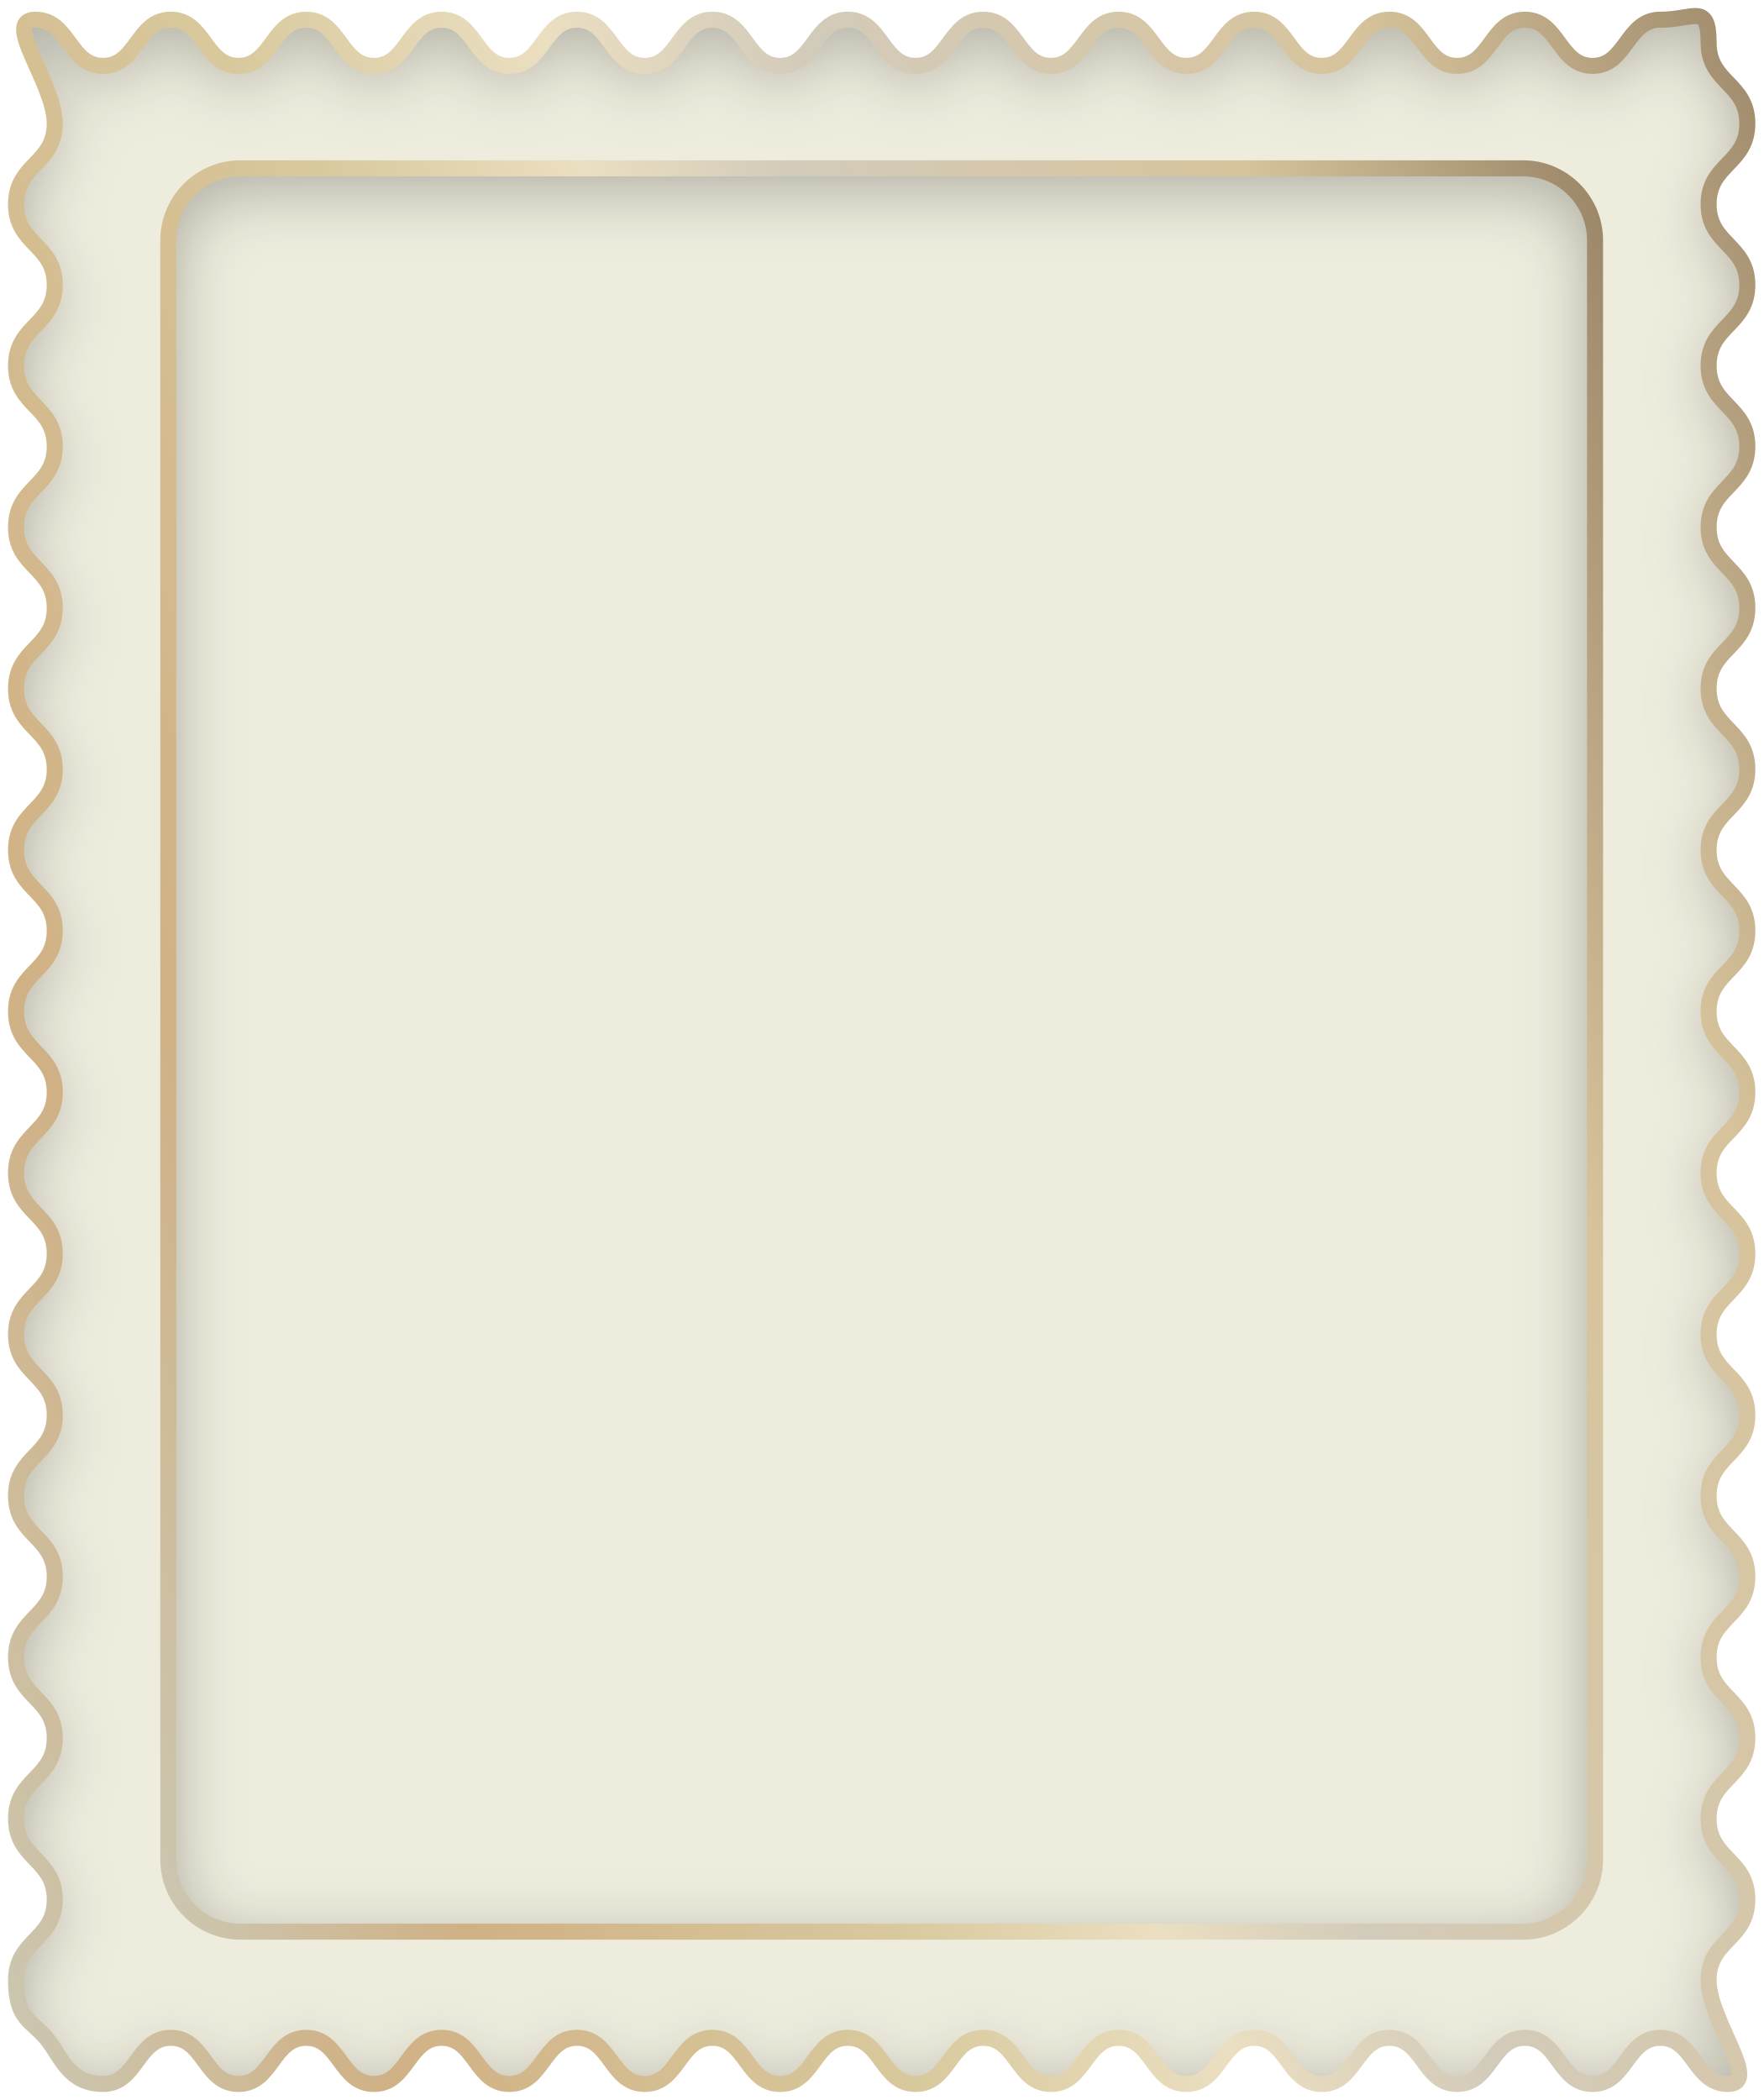
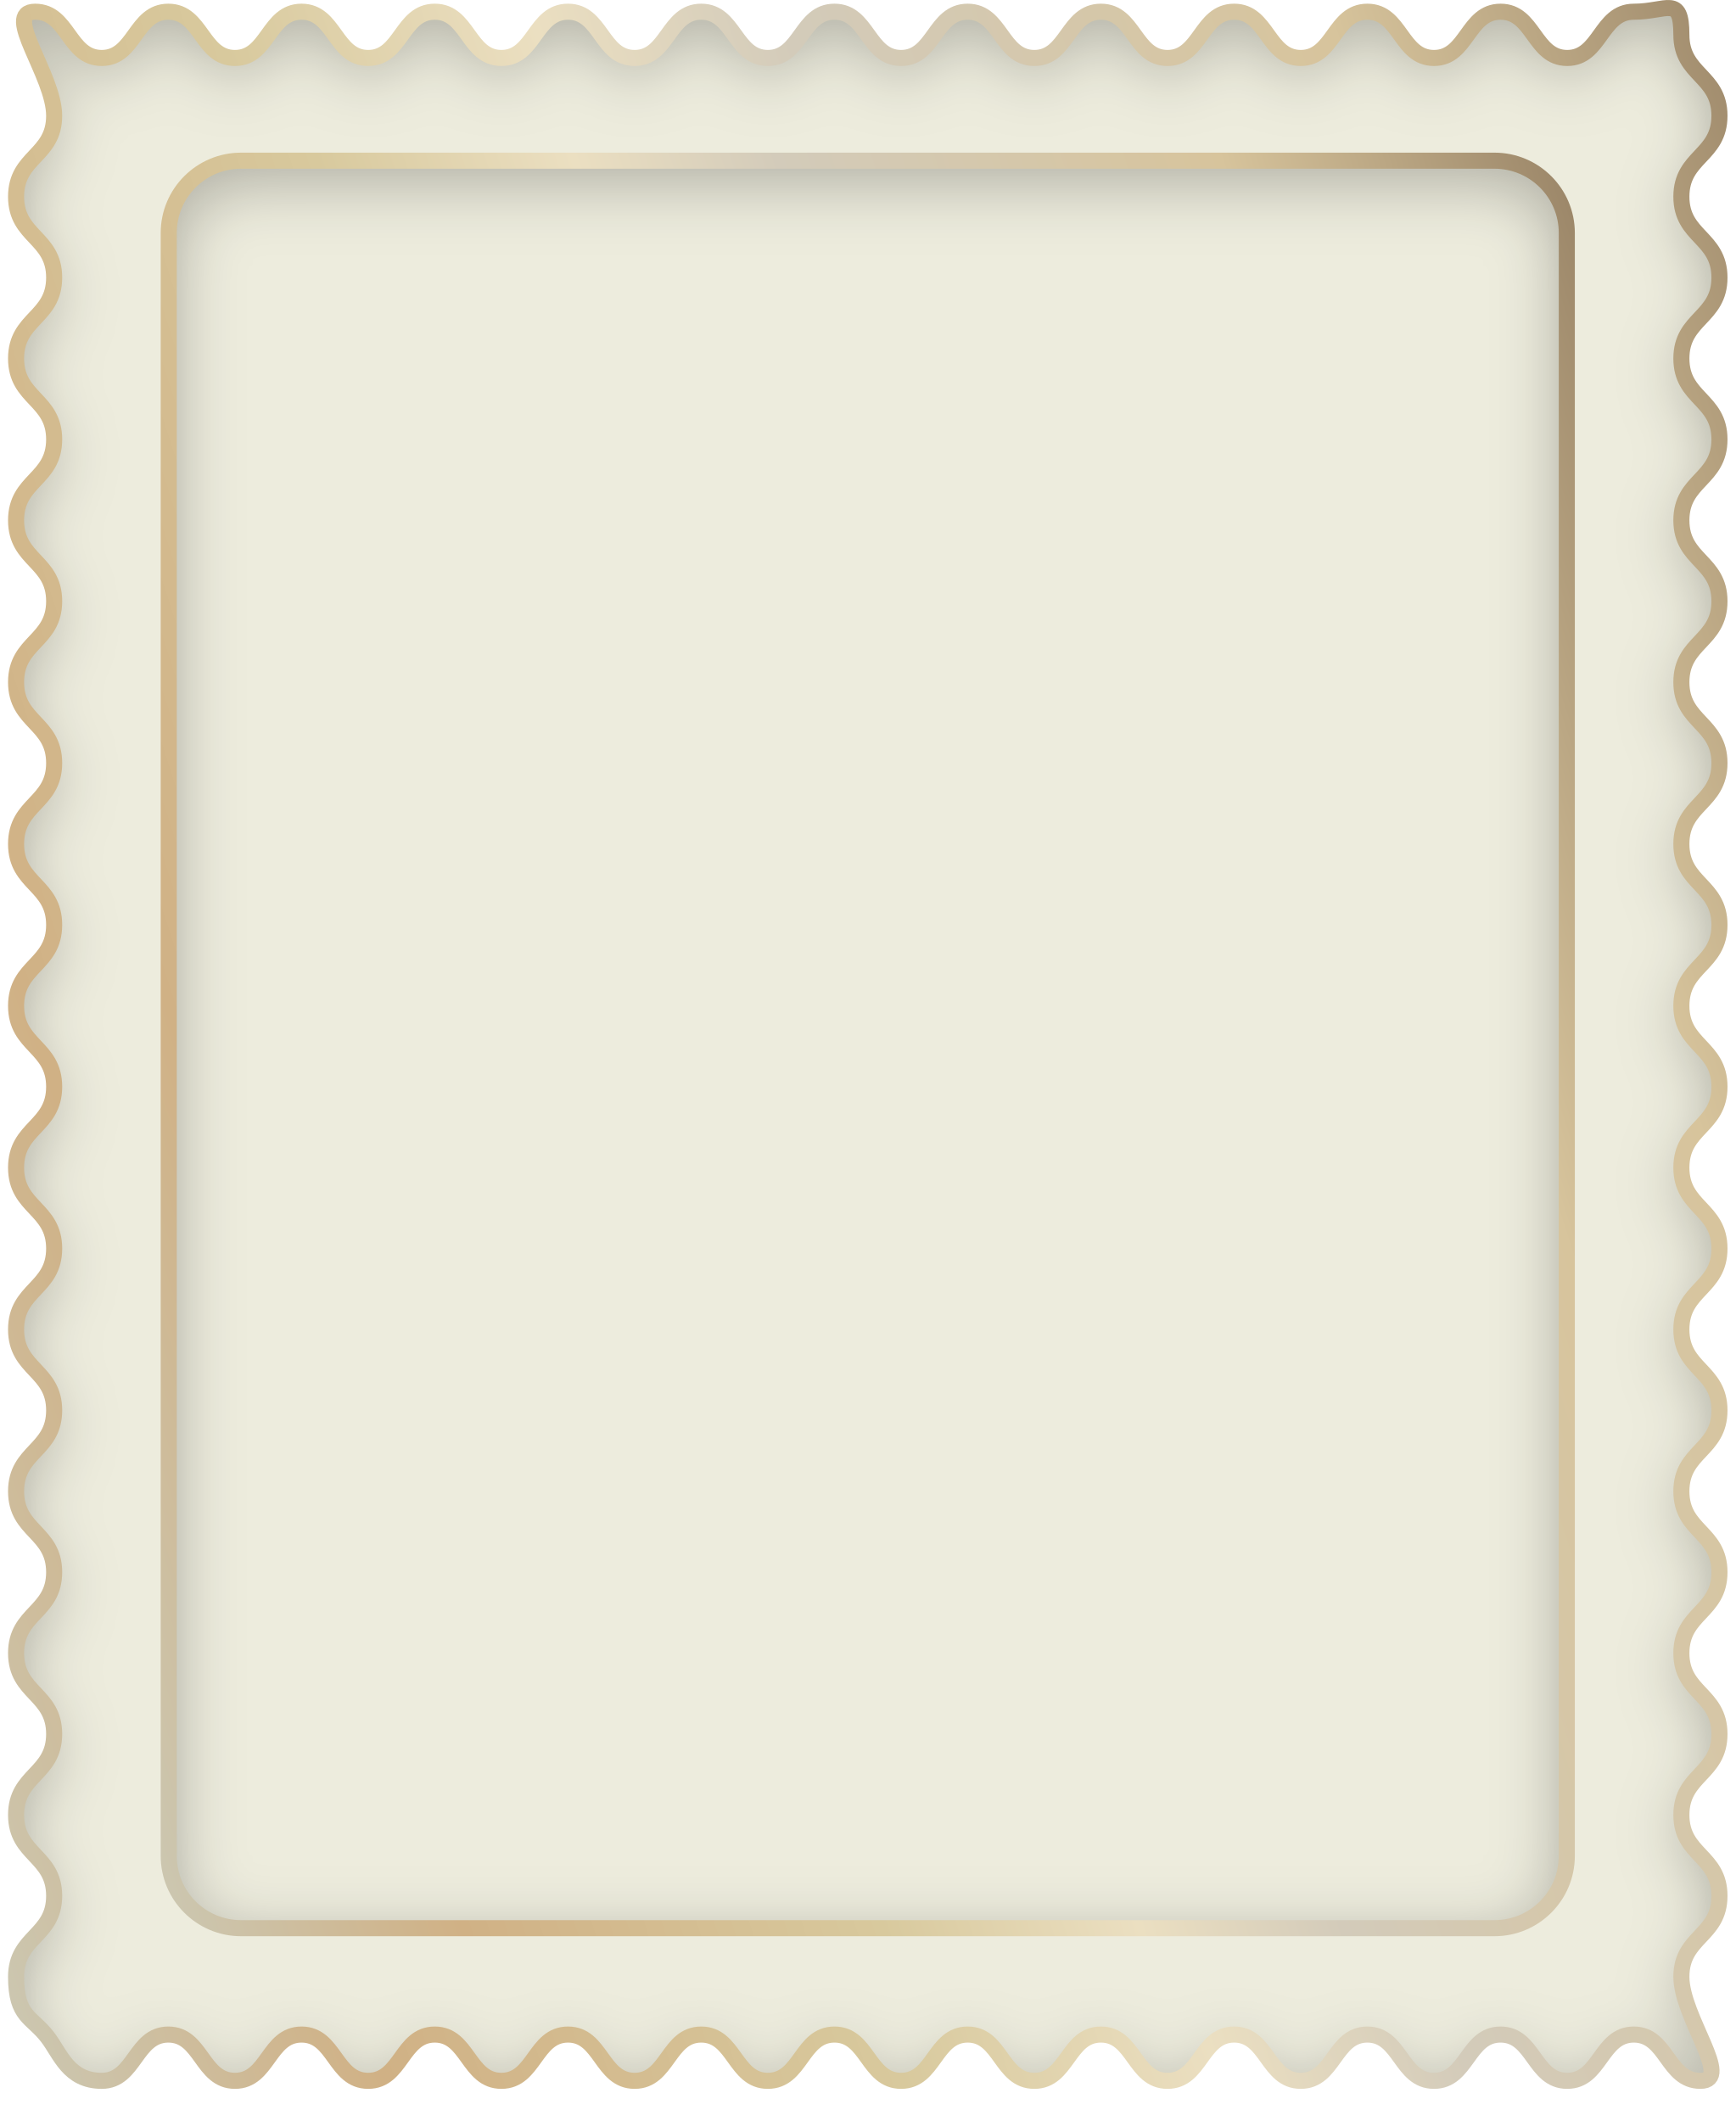
- <svg xmlns="http://www.w3.org/2000/svg" width="110" height="131" viewBox="0 0 110 131" fill="none">
+ <svg xmlns="http://www.w3.org/2000/svg" width="108" height="132" viewBox="0 0 108 132" fill="none">
  <g filter="url(#filter0_i_3613_2298)">
-     <path fill-rule="evenodd" clip-rule="evenodd" d="M3 127.282C2 126 1 126.043 1 123.525C1 121.007 3.415 121.007 3.415 118.489C3.415 115.971 1 115.971 1 113.453C1 110.936 3.415 110.936 3.415 108.418C3.415 105.9 1 105.9 1 103.382C1 100.864 3.415 100.864 3.415 98.347C3.415 95.829 1 95.829 1 93.311C1 90.793 3.415 90.793 3.415 88.275C3.415 85.757 1 85.757 1 83.24C1 80.722 3.415 80.722 3.415 78.204C3.415 75.686 1 75.686 1 73.168C1 70.65 3.415 70.65 3.415 68.133C3.415 65.615 1 65.615 1 63.097C1 60.579 3.415 60.579 3.415 58.061C3.415 55.543 1 55.543 1 53.026C1 50.508 3.415 50.508 3.415 47.99C3.415 45.472 1 45.472 1 42.954C1 40.437 3.415 40.437 3.415 37.919C3.415 35.401 1 35.401 1 32.883C1 30.365 3.415 30.365 3.415 27.847C3.415 25.329 1 25.329 1 22.812C1 20.294 3.415 20.294 3.415 17.776C3.415 15.258 1 15.258 1 12.74C1 10.223 3.415 10.223 3.415 7.705C3.415 5.187 0.096 1.229 2.207 1.229C4.319 1.229 4.319 4.109 6.431 4.109C8.543 4.109 8.543 1.229 10.654 1.229C12.766 1.229 12.766 4.109 14.878 4.109C16.989 4.109 16.989 1.229 19.101 1.229C21.213 1.229 21.213 4.109 23.325 4.109C25.436 4.109 25.436 1.229 27.548 1.229C29.66 1.229 29.66 4.109 31.771 4.109C33.883 4.109 33.883 1.229 35.995 1.229C38.106 1.229 38.106 4.109 40.218 4.109C42.33 4.109 42.33 1.229 44.441 1.229C46.553 1.229 46.553 4.109 48.665 4.109C50.777 4.109 50.777 1.229 52.888 1.229C55 1.229 55 4.109 57.112 4.109C59.223 4.109 59.223 1.229 61.335 1.229C63.447 1.229 63.447 4.109 65.558 4.109C67.67 4.109 67.67 1.229 69.782 1.229C71.894 1.229 71.894 4.109 74.005 4.109C76.117 4.109 76.117 1.229 78.229 1.229C80.34 1.229 80.34 4.109 82.452 4.109C84.564 4.109 84.564 1.229 86.675 1.229C88.787 1.229 88.787 4.109 90.899 4.109C93.011 4.109 93.011 1.229 95.122 1.229C97.234 1.229 97.234 4.109 99.346 4.109C101.457 4.109 101.457 1.229 103.569 1.229C105.681 1.229 106.585 0.151 106.585 2.669C106.585 5.187 109 5.187 109 7.705C109 10.223 106.585 10.223 106.585 12.74C106.585 15.258 109 15.258 109 17.776C109 20.294 106.585 20.294 106.585 22.812C106.585 25.329 109 25.329 109 27.847C109 30.365 106.585 30.365 106.585 32.883C106.585 35.401 109 35.401 109 37.919C109 40.437 106.585 40.437 106.585 42.954C106.585 45.472 109 45.472 109 47.99C109 50.508 106.585 50.508 106.585 53.026C106.585 55.543 109 55.543 109 58.061C109 60.579 106.585 60.579 106.585 63.097C106.585 65.615 109 65.615 109 68.133C109 70.65 106.585 70.65 106.585 73.168C106.585 75.686 109 75.686 109 78.204C109 80.722 106.585 80.722 106.585 83.24C106.585 85.757 109 85.757 109 88.275C109 90.793 106.585 90.793 106.585 93.311C106.585 95.829 109 95.829 109 98.347C109 100.864 106.585 100.864 106.585 103.382C106.585 105.9 109 105.9 109 108.418C109 110.936 106.585 110.936 106.585 113.453C106.585 115.971 109 115.971 109 118.489C109 121.007 106.585 121.007 106.585 123.525C106.585 126.043 109.904 130 107.793 130C105.681 130 105.681 127.121 103.569 127.121C101.457 127.121 101.457 130 99.346 130C97.234 130 97.234 127.121 95.122 127.121C93.011 127.121 93.011 130 90.899 130C88.787 130 88.787 127.121 86.675 127.121C84.564 127.121 84.564 130 82.452 130C80.34 130 80.34 127.121 78.229 127.121C76.117 127.121 76.117 130 74.005 130C71.894 130 71.894 127.121 69.782 127.121C67.67 127.121 67.67 130 65.558 130C63.447 130 63.447 127.121 61.335 127.121C59.223 127.121 59.223 130 57.112 130C55 130 55 127.121 52.888 127.121C50.777 127.121 50.777 130 48.665 130C46.553 130 46.553 127.121 44.441 127.121C42.33 127.121 42.33 130 40.218 130C38.106 130 38.106 127.121 35.995 127.121C33.883 127.121 33.883 130 31.771 130C29.66 130 29.66 127.121 27.548 127.121C25.436 127.121 25.436 130 23.325 130C21.213 130 21.213 127.121 19.101 127.121C16.989 127.121 16.989 130 14.878 130C12.766 130 12.766 127.121 10.654 127.121C8.543 127.121 8.543 130 6.431 130C4.319 130 3.812 128.323 3 127.282Z" fill="#EDECDD" />
+     <path fill-rule="evenodd" clip-rule="evenodd" d="M2.963 126.782C1.981 125.5 1 125.542 1 123.024C1 120.507 3.37 120.507 3.37 117.989C3.37 115.471 1 115.471 1 112.953C1 110.435 3.37 110.435 3.37 107.917C3.37 105.4 1 105.4 1 102.882C1 100.364 3.37 100.364 3.37 97.846C3.37 95.328 1 95.328 1 92.811C1 90.293 3.37 90.293 3.37 87.775C3.37 85.257 1 85.257 1 82.739C1 80.221 3.37 80.221 3.37 77.704C3.37 75.186 1 75.186 1 72.668C1 70.15 3.37 70.15 3.37 67.632C3.37 65.114 1 65.114 1 62.597C1 60.079 3.37 60.079 3.37 57.561C3.37 55.043 1 55.043 1 52.525C1 50.008 3.37 50.008 3.37 47.49C3.37 44.972 1 44.972 1 42.454C1 39.936 3.37 39.936 3.37 37.418C3.37 34.901 1 34.901 1 32.383C1 29.865 3.37 29.865 3.37 27.347C3.37 24.829 1 24.829 1 22.311C1 19.794 3.37 19.794 3.37 17.276C3.37 14.758 1 14.758 1 12.24C1 9.722 3.37 9.722 3.37 7.204C3.37 4.687 0.112 0.729 2.185 0.729C4.258 0.729 4.258 3.608 6.33 3.608C8.403 3.608 8.403 0.729 10.476 0.729C12.548 0.729 12.548 3.608 14.621 3.608C16.693 3.608 16.693 0.729 18.766 0.729C20.838 0.729 20.838 3.608 22.911 3.608C24.984 3.608 24.984 0.729 27.056 0.729C29.129 0.729 29.129 3.608 31.201 3.608C33.274 3.608 33.274 0.729 35.347 0.729C37.419 0.729 37.419 3.608 39.492 3.608C41.564 3.608 41.564 0.729 43.637 0.729C45.71 0.729 45.71 3.608 47.782 3.608C49.855 3.608 49.855 0.729 51.927 0.729C54 0.729 54 3.608 56.073 3.608C58.145 3.608 58.145 0.729 60.218 0.729C62.29 0.729 62.29 3.608 64.363 3.608C66.436 3.608 66.436 0.729 68.508 0.729C70.581 0.729 70.581 3.608 72.653 3.608C74.726 3.608 74.726 0.729 76.799 0.729C78.871 0.729 78.871 3.608 80.944 3.608C83.016 3.608 83.016 0.729 85.089 0.729C87.162 0.729 87.162 3.608 89.234 3.608C91.307 3.608 91.307 0.729 93.379 0.729C95.452 0.729 95.452 3.608 97.525 3.608C99.597 3.608 99.597 0.729 101.67 0.729C103.742 0.729 104.63 -0.349 104.63 2.169C104.63 4.687 107 4.687 107 7.204C107 9.722 104.63 9.722 104.63 12.24C104.63 14.758 107 14.758 107 17.276C107 19.794 104.63 19.794 104.63 22.311C104.63 24.829 107 24.829 107 27.347C107 29.865 104.63 29.865 104.63 32.383C104.63 34.901 107 34.901 107 37.418C107 39.936 104.63 39.936 104.63 42.454C104.63 44.972 107 44.972 107 47.49C107 50.008 104.63 50.008 104.63 52.525C104.63 55.043 107 55.043 107 57.561C107 60.079 104.63 60.079 104.63 62.597C104.63 65.114 107 65.114 107 67.632C107 70.15 104.63 70.15 104.63 72.668C104.63 75.186 107 75.186 107 77.704C107 80.221 104.63 80.221 104.63 82.739C104.63 85.257 107 85.257 107 87.775C107 90.293 104.63 90.293 104.63 92.811C104.63 95.328 107 95.328 107 97.846C107 100.364 104.63 100.364 104.63 102.882C104.63 105.4 107 105.4 107 107.917C107 110.435 104.63 110.435 104.63 112.953C104.63 115.471 107 115.471 107 117.989C107 120.507 104.63 120.507 104.63 123.024C104.63 125.542 107.888 129.5 105.815 129.5C103.742 129.5 103.742 126.62 101.67 126.62C99.597 126.62 99.597 129.5 97.525 129.5C95.452 129.5 95.452 126.62 93.379 126.62C91.307 126.62 91.307 129.5 89.234 129.5C87.162 129.5 87.162 126.62 85.089 126.62C83.016 126.62 83.016 129.5 80.944 129.5C78.871 129.5 78.871 126.62 76.799 126.62C74.726 126.62 74.726 129.5 72.653 129.5C70.581 129.5 70.581 126.62 68.508 126.62C66.436 126.62 66.436 129.5 64.363 129.5C62.29 129.5 62.29 126.62 60.218 126.62C58.145 126.62 58.145 129.5 56.073 129.5C54 129.5 54 126.62 51.927 126.62C49.855 126.62 49.855 129.5 47.782 129.5C45.71 129.5 45.71 126.62 43.637 126.62C41.564 126.62 41.564 129.5 39.492 129.5C37.419 129.5 37.419 126.62 35.347 126.62C33.274 126.62 33.274 129.5 31.201 129.5C29.129 129.5 29.129 126.62 27.056 126.62C24.984 126.62 24.984 129.5 22.911 129.5C20.838 129.5 20.838 126.62 18.766 126.62C16.693 126.62 16.693 129.5 14.621 129.5C12.548 129.5 12.548 126.62 10.476 126.62C8.403 126.62 8.403 129.5 6.33 129.5C4.258 129.5 3.76 127.823 2.963 126.782Z" fill="#EDECDD" />
  </g>
-   <path fill-rule="evenodd" clip-rule="evenodd" d="M3 127.282C2 126 1 126.043 1 123.525C1 121.007 3.415 121.007 3.415 118.489C3.415 115.971 1 115.971 1 113.453C1 110.936 3.415 110.936 3.415 108.418C3.415 105.9 1 105.9 1 103.382C1 100.864 3.415 100.864 3.415 98.347C3.415 95.829 1 95.829 1 93.311C1 90.793 3.415 90.793 3.415 88.275C3.415 85.757 1 85.757 1 83.24C1 80.722 3.415 80.722 3.415 78.204C3.415 75.686 1 75.686 1 73.168C1 70.65 3.415 70.65 3.415 68.133C3.415 65.615 1 65.615 1 63.097C1 60.579 3.415 60.579 3.415 58.061C3.415 55.543 1 55.543 1 53.026C1 50.508 3.415 50.508 3.415 47.99C3.415 45.472 1 45.472 1 42.954C1 40.437 3.415 40.437 3.415 37.919C3.415 35.401 1 35.401 1 32.883C1 30.365 3.415 30.365 3.415 27.847C3.415 25.329 1 25.329 1 22.812C1 20.294 3.415 20.294 3.415 17.776C3.415 15.258 1 15.258 1 12.74C1 10.223 3.415 10.223 3.415 7.705C3.415 5.187 0.096 1.229 2.207 1.229C4.319 1.229 4.319 4.109 6.431 4.109C8.543 4.109 8.543 1.229 10.654 1.229C12.766 1.229 12.766 4.109 14.878 4.109C16.989 4.109 16.989 1.229 19.101 1.229C21.213 1.229 21.213 4.109 23.325 4.109C25.436 4.109 25.436 1.229 27.548 1.229C29.66 1.229 29.66 4.109 31.771 4.109C33.883 4.109 33.883 1.229 35.995 1.229C38.106 1.229 38.106 4.109 40.218 4.109C42.33 4.109 42.33 1.229 44.441 1.229C46.553 1.229 46.553 4.109 48.665 4.109C50.777 4.109 50.777 1.229 52.888 1.229C55 1.229 55 4.109 57.112 4.109C59.223 4.109 59.223 1.229 61.335 1.229C63.447 1.229 63.447 4.109 65.558 4.109C67.67 4.109 67.67 1.229 69.782 1.229C71.894 1.229 71.894 4.109 74.005 4.109C76.117 4.109 76.117 1.229 78.229 1.229C80.34 1.229 80.34 4.109 82.452 4.109C84.564 4.109 84.564 1.229 86.675 1.229C88.787 1.229 88.787 4.109 90.899 4.109C93.011 4.109 93.011 1.229 95.122 1.229C97.234 1.229 97.234 4.109 99.346 4.109C101.457 4.109 101.457 1.229 103.569 1.229C105.681 1.229 106.585 0.151 106.585 2.669C106.585 5.187 109 5.187 109 7.705C109 10.223 106.585 10.223 106.585 12.74C106.585 15.258 109 15.258 109 17.776C109 20.294 106.585 20.294 106.585 22.812C106.585 25.329 109 25.329 109 27.847C109 30.365 106.585 30.365 106.585 32.883C106.585 35.401 109 35.401 109 37.919C109 40.437 106.585 40.437 106.585 42.954C106.585 45.472 109 45.472 109 47.99C109 50.508 106.585 50.508 106.585 53.026C106.585 55.543 109 55.543 109 58.061C109 60.579 106.585 60.579 106.585 63.097C106.585 65.615 109 65.615 109 68.133C109 70.65 106.585 70.65 106.585 73.168C106.585 75.686 109 75.686 109 78.204C109 80.722 106.585 80.722 106.585 83.24C106.585 85.757 109 85.757 109 88.275C109 90.793 106.585 90.793 106.585 93.311C106.585 95.829 109 95.829 109 98.347C109 100.864 106.585 100.864 106.585 103.382C106.585 105.9 109 105.9 109 108.418C109 110.936 106.585 110.936 106.585 113.453C106.585 115.971 109 115.971 109 118.489C109 121.007 106.585 121.007 106.585 123.525C106.585 126.043 109.904 130 107.793 130C105.681 130 105.681 127.121 103.569 127.121C101.457 127.121 101.457 130 99.346 130C97.234 130 97.234 127.121 95.122 127.121C93.011 127.121 93.011 130 90.899 130C88.787 130 88.787 127.121 86.675 127.121C84.564 127.121 84.564 130 82.452 130C80.34 130 80.34 127.121 78.229 127.121C76.117 127.121 76.117 130 74.005 130C71.894 130 71.894 127.121 69.782 127.121C67.67 127.121 67.67 130 65.558 130C63.447 130 63.447 127.121 61.335 127.121C59.223 127.121 59.223 130 57.112 130C55 130 55 127.121 52.888 127.121C50.777 127.121 50.777 130 48.665 130C46.553 130 46.553 127.121 44.441 127.121C42.33 127.121 42.33 130 40.218 130C38.106 130 38.106 127.121 35.995 127.121C33.883 127.121 33.883 130 31.771 130C29.66 130 29.66 127.121 27.548 127.121C25.436 127.121 25.436 130 23.325 130C21.213 130 21.213 127.121 19.101 127.121C16.989 127.121 16.989 130 14.878 130C12.766 130 12.766 127.121 10.654 127.121C8.543 127.121 8.543 130 6.431 130C4.319 130 3.812 128.323 3 127.282Z" stroke="url(#paint0_linear_3613_2298)" />
+   <path fill-rule="evenodd" clip-rule="evenodd" d="M2.963 126.782C1.981 125.5 1 125.542 1 123.024C1 120.507 3.37 120.507 3.37 117.989C3.37 115.471 1 115.471 1 112.953C1 110.435 3.37 110.435 3.37 107.917C3.37 105.4 1 105.4 1 102.882C1 100.364 3.37 100.364 3.37 97.846C3.37 95.328 1 95.328 1 92.811C1 90.293 3.37 90.293 3.37 87.775C3.37 85.257 1 85.257 1 82.739C1 80.221 3.37 80.221 3.37 77.704C3.37 75.186 1 75.186 1 72.668C1 70.15 3.37 70.15 3.37 67.632C3.37 65.114 1 65.114 1 62.597C1 60.079 3.37 60.079 3.37 57.561C3.37 55.043 1 55.043 1 52.525C1 50.008 3.37 50.008 3.37 47.49C3.37 44.972 1 44.972 1 42.454C1 39.936 3.37 39.936 3.37 37.418C3.37 34.901 1 34.901 1 32.383C1 29.865 3.37 29.865 3.37 27.347C3.37 24.829 1 24.829 1 22.311C1 19.794 3.37 19.794 3.37 17.276C3.37 14.758 1 14.758 1 12.24C1 9.722 3.37 9.722 3.37 7.204C3.37 4.687 0.112 0.729 2.185 0.729C4.258 0.729 4.258 3.608 6.33 3.608C8.403 3.608 8.403 0.729 10.476 0.729C12.548 0.729 12.548 3.608 14.621 3.608C16.693 3.608 16.693 0.729 18.766 0.729C20.838 0.729 20.838 3.608 22.911 3.608C24.984 3.608 24.984 0.729 27.056 0.729C29.129 0.729 29.129 3.608 31.201 3.608C33.274 3.608 33.274 0.729 35.347 0.729C37.419 0.729 37.419 3.608 39.492 3.608C41.564 3.608 41.564 0.729 43.637 0.729C45.71 0.729 45.71 3.608 47.782 3.608C49.855 3.608 49.855 0.729 51.927 0.729C54 0.729 54 3.608 56.073 3.608C58.145 3.608 58.145 0.729 60.218 0.729C62.29 0.729 62.29 3.608 64.363 3.608C66.436 3.608 66.436 0.729 68.508 0.729C70.581 0.729 70.581 3.608 72.653 3.608C74.726 3.608 74.726 0.729 76.799 0.729C78.871 0.729 78.871 3.608 80.944 3.608C83.016 3.608 83.016 0.729 85.089 0.729C87.162 0.729 87.162 3.608 89.234 3.608C91.307 3.608 91.307 0.729 93.379 0.729C95.452 0.729 95.452 3.608 97.525 3.608C99.597 3.608 99.597 0.729 101.67 0.729C103.742 0.729 104.63 -0.349 104.63 2.169C104.63 4.687 107 4.687 107 7.204C107 9.722 104.63 9.722 104.63 12.24C104.63 14.758 107 14.758 107 17.276C107 19.794 104.63 19.794 104.63 22.311C104.63 24.829 107 24.829 107 27.347C107 29.865 104.63 29.865 104.63 32.383C104.63 34.901 107 34.901 107 37.418C107 39.936 104.63 39.936 104.63 42.454C104.63 44.972 107 44.972 107 47.49C107 50.008 104.63 50.008 104.63 52.525C104.63 55.043 107 55.043 107 57.561C107 60.079 104.63 60.079 104.63 62.597C104.63 65.114 107 65.114 107 67.632C107 70.15 104.63 70.15 104.63 72.668C104.63 75.186 107 75.186 107 77.704C107 80.221 104.63 80.221 104.63 82.739C104.63 85.257 107 85.257 107 87.775C107 90.293 104.63 90.293 104.63 92.811C104.63 95.328 107 95.328 107 97.846C107 100.364 104.63 100.364 104.63 102.882C104.63 105.4 107 105.4 107 107.917C107 110.435 104.63 110.435 104.63 112.953C104.63 115.471 107 115.471 107 117.989C107 120.507 104.63 120.507 104.63 123.024C104.63 125.542 107.888 129.5 105.815 129.5C103.742 129.5 103.742 126.62 101.67 126.62C99.597 126.62 99.597 129.5 97.525 129.5C95.452 129.5 95.452 126.62 93.379 126.62C91.307 126.62 91.307 129.5 89.234 129.5C87.162 129.5 87.162 126.62 85.089 126.62C83.016 126.62 83.016 129.5 80.944 129.5C78.871 129.5 78.871 126.62 76.799 126.62C74.726 126.62 74.726 129.5 72.653 129.5C70.581 129.5 70.581 126.62 68.508 126.62C66.436 126.62 66.436 129.5 64.363 129.5C62.29 129.5 62.29 126.62 60.218 126.62C58.145 126.62 58.145 129.5 56.073 129.5C54 129.5 54 126.62 51.927 126.62C49.855 126.62 49.855 129.5 47.782 129.5C45.71 129.5 45.71 126.62 43.637 126.62C41.564 126.62 41.564 129.5 39.492 129.5C37.419 129.5 37.419 126.62 35.347 126.62C33.274 126.62 33.274 129.5 31.201 129.5C29.129 129.5 29.129 126.62 27.056 126.62C24.984 126.62 24.984 129.5 22.911 129.5C20.838 129.5 20.838 126.62 18.766 126.62C16.693 126.62 16.693 129.5 14.621 129.5C12.548 129.5 12.548 126.62 10.476 126.62C8.403 126.62 8.403 129.5 6.33 129.5C4.258 129.5 3.76 127.823 2.963 126.782Z" stroke="url(#paint0_linear_3613_2298)" />
  <g filter="url(#filter1_i_3613_2298)">
-     <rect x="11" y="120" width="109" height="88" rx="4" transform="rotate(-90 11 120)" fill="#EDECDD" />
+     <rect x="11" y="119.5" width="109" height="86" rx="4" transform="rotate(-90 11 119.5)" fill="#EDECDD" />
  </g>
-   <rect x="10.5" y="120.5" width="110" height="89" rx="4.5" transform="rotate(-90 10.5 120.5)" stroke="url(#paint1_linear_3613_2298)" />
+   <rect x="10.5" y="120" width="110" height="87" rx="4.5" transform="rotate(-90 10.5 120)" stroke="url(#paint1_linear_3613_2298)" />
  <defs>
-     <filter id="filter0_i_3613_2298" x="0.5" y="0.5" width="109" height="131" filterUnits="userSpaceOnUse" color-interpolation-filters="sRGB">
+     <filter id="filter0_i_3613_2298" x="0.5" y="0" width="107" height="131" filterUnits="userSpaceOnUse" color-interpolation-filters="sRGB">
      <feFlood flood-opacity="0" result="BackgroundImageFix" />
      <feBlend mode="normal" in="SourceGraphic" in2="BackgroundImageFix" result="shape" />
      <feColorMatrix in="SourceAlpha" type="matrix" values="0 0 0 0 0 0 0 0 0 0 0 0 0 0 0 0 0 0 127 0" result="hardAlpha" />
      <feOffset dy="1" />
      <feGaussianBlur stdDeviation="2" />
      <feComposite in2="hardAlpha" operator="arithmetic" k2="-1" k3="1" />
      <feColorMatrix type="matrix" values="0 0 0 0 0 0 0 0 0 0 0 0 0 0 0 0 0 0 0.25 0" />
      <feBlend mode="normal" in2="shape" result="effect1_innerShadow_3613_2298" />
    </filter>
-     <filter id="filter1_i_3613_2298" x="10" y="10" width="90" height="112" filterUnits="userSpaceOnUse" color-interpolation-filters="sRGB">
+     <filter id="filter1_i_3613_2298" x="10" y="9.5" width="88" height="112" filterUnits="userSpaceOnUse" color-interpolation-filters="sRGB">
      <feFlood flood-opacity="0" result="BackgroundImageFix" />
      <feBlend mode="normal" in="SourceGraphic" in2="BackgroundImageFix" result="shape" />
      <feColorMatrix in="SourceAlpha" type="matrix" values="0 0 0 0 0 0 0 0 0 0 0 0 0 0 0 0 0 0 127 0" result="hardAlpha" />
      <feOffset dy="1" />
      <feGaussianBlur stdDeviation="2" />
      <feComposite in2="hardAlpha" operator="arithmetic" k2="-1" k3="1" />
      <feColorMatrix type="matrix" values="0 0 0 0 0 0 0 0 0 0 0 0 0 0 0 0 0 0 0.25 0" />
      <feBlend mode="normal" in2="shape" result="effect1_innerShadow_3613_2298" />
    </filter>
-     <linearGradient id="paint0_linear_3613_2298" x1="1" y1="125.301" x2="136.644" y2="79.242" gradientUnits="userSpaceOnUse">
+     <linearGradient id="paint0_linear_3613_2298" x1="1" y1="124.801" x2="134.639" y2="80.263" gradientUnits="userSpaceOnUse">
      <stop stop-color="#CCC6AF" />
      <stop offset="0.144" stop-color="#D0B185" />
      <stop offset="0.361" stop-color="#D8C99D" />
      <stop offset="0.494" stop-color="#EBDFC1" />
      <stop offset="0.599" stop-color="#D3CBBA" />
      <stop offset="0.828" stop-color="#D7C49C" />
      <stop offset="1" stop-color="#9D886A" />
    </linearGradient>
-     <linearGradient id="paint1_linear_3613_2298" x1="14.97" y1="120" x2="51.425" y2="231.332" gradientUnits="userSpaceOnUse">
+     <linearGradient id="paint1_linear_3613_2298" x1="14.97" y1="119.5" x2="49.939" y2="228.777" gradientUnits="userSpaceOnUse">
      <stop stop-color="#CCC6AF" />
      <stop offset="0.144" stop-color="#D0B185" />
      <stop offset="0.361" stop-color="#D8C99D" />
      <stop offset="0.494" stop-color="#EBDFC1" />
      <stop offset="0.599" stop-color="#D3CBBA" />
      <stop offset="0.828" stop-color="#D7C49C" />
      <stop offset="1" stop-color="#9D886A" />
    </linearGradient>
  </defs>
</svg>
